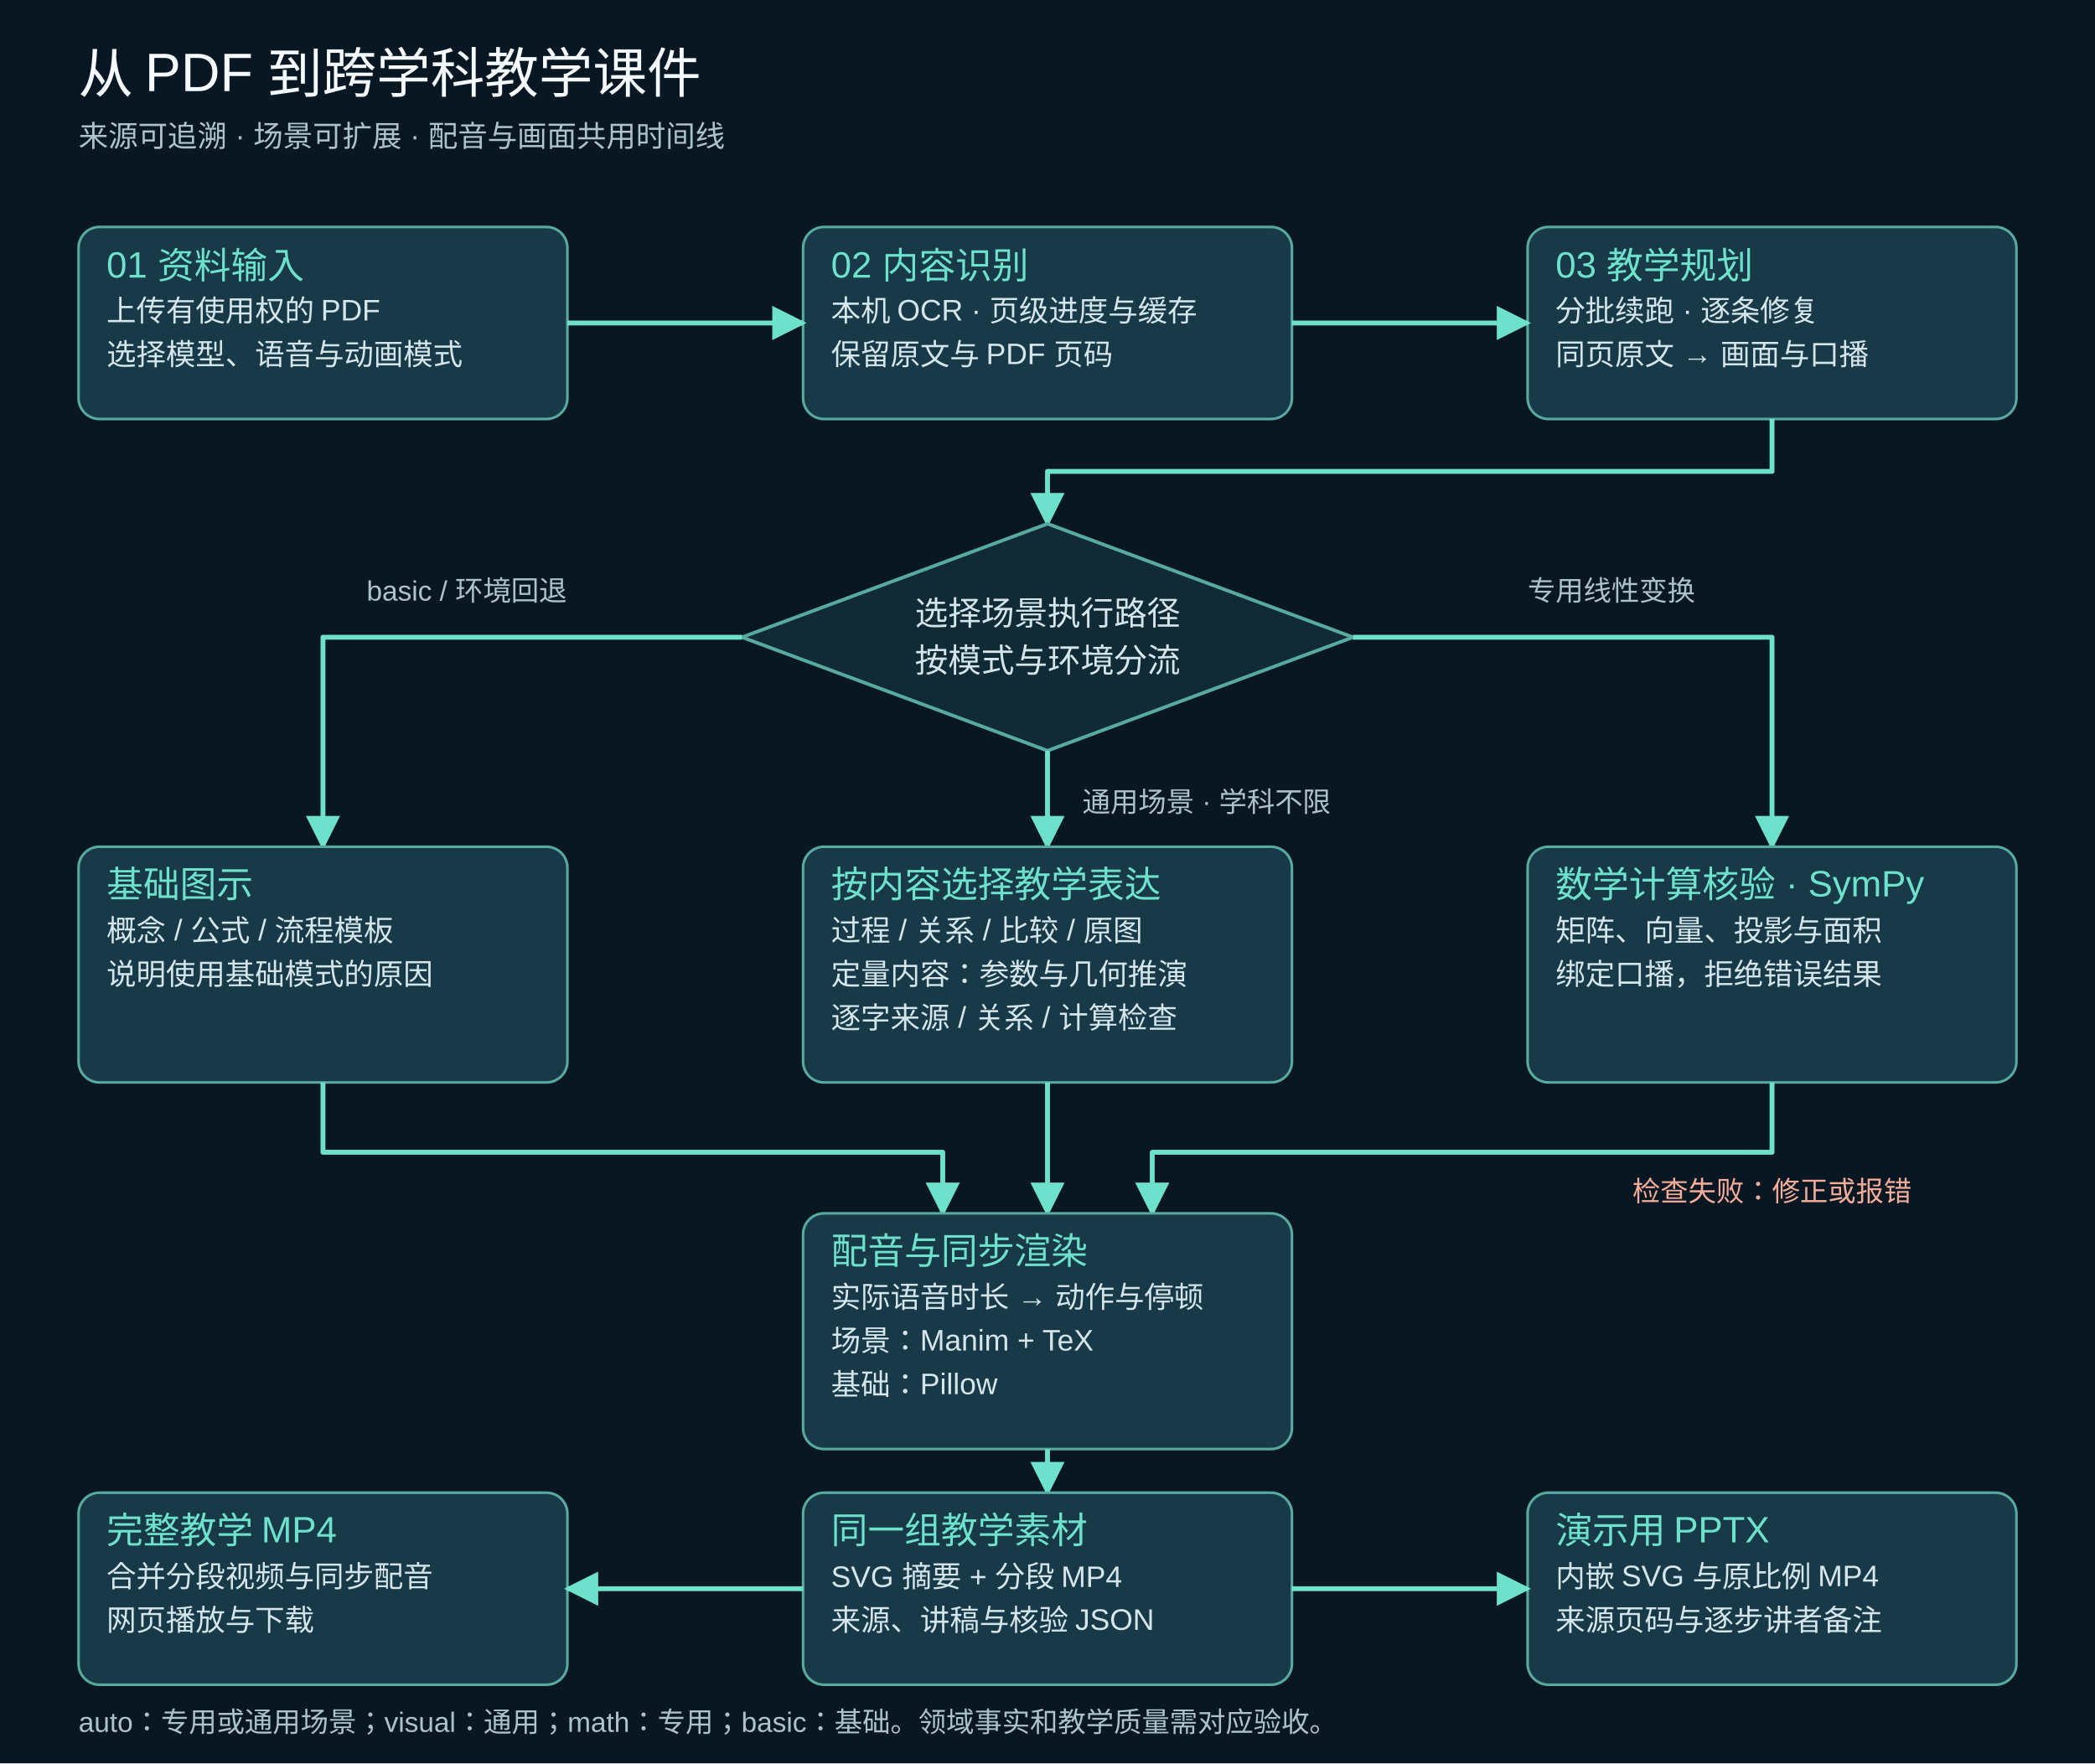
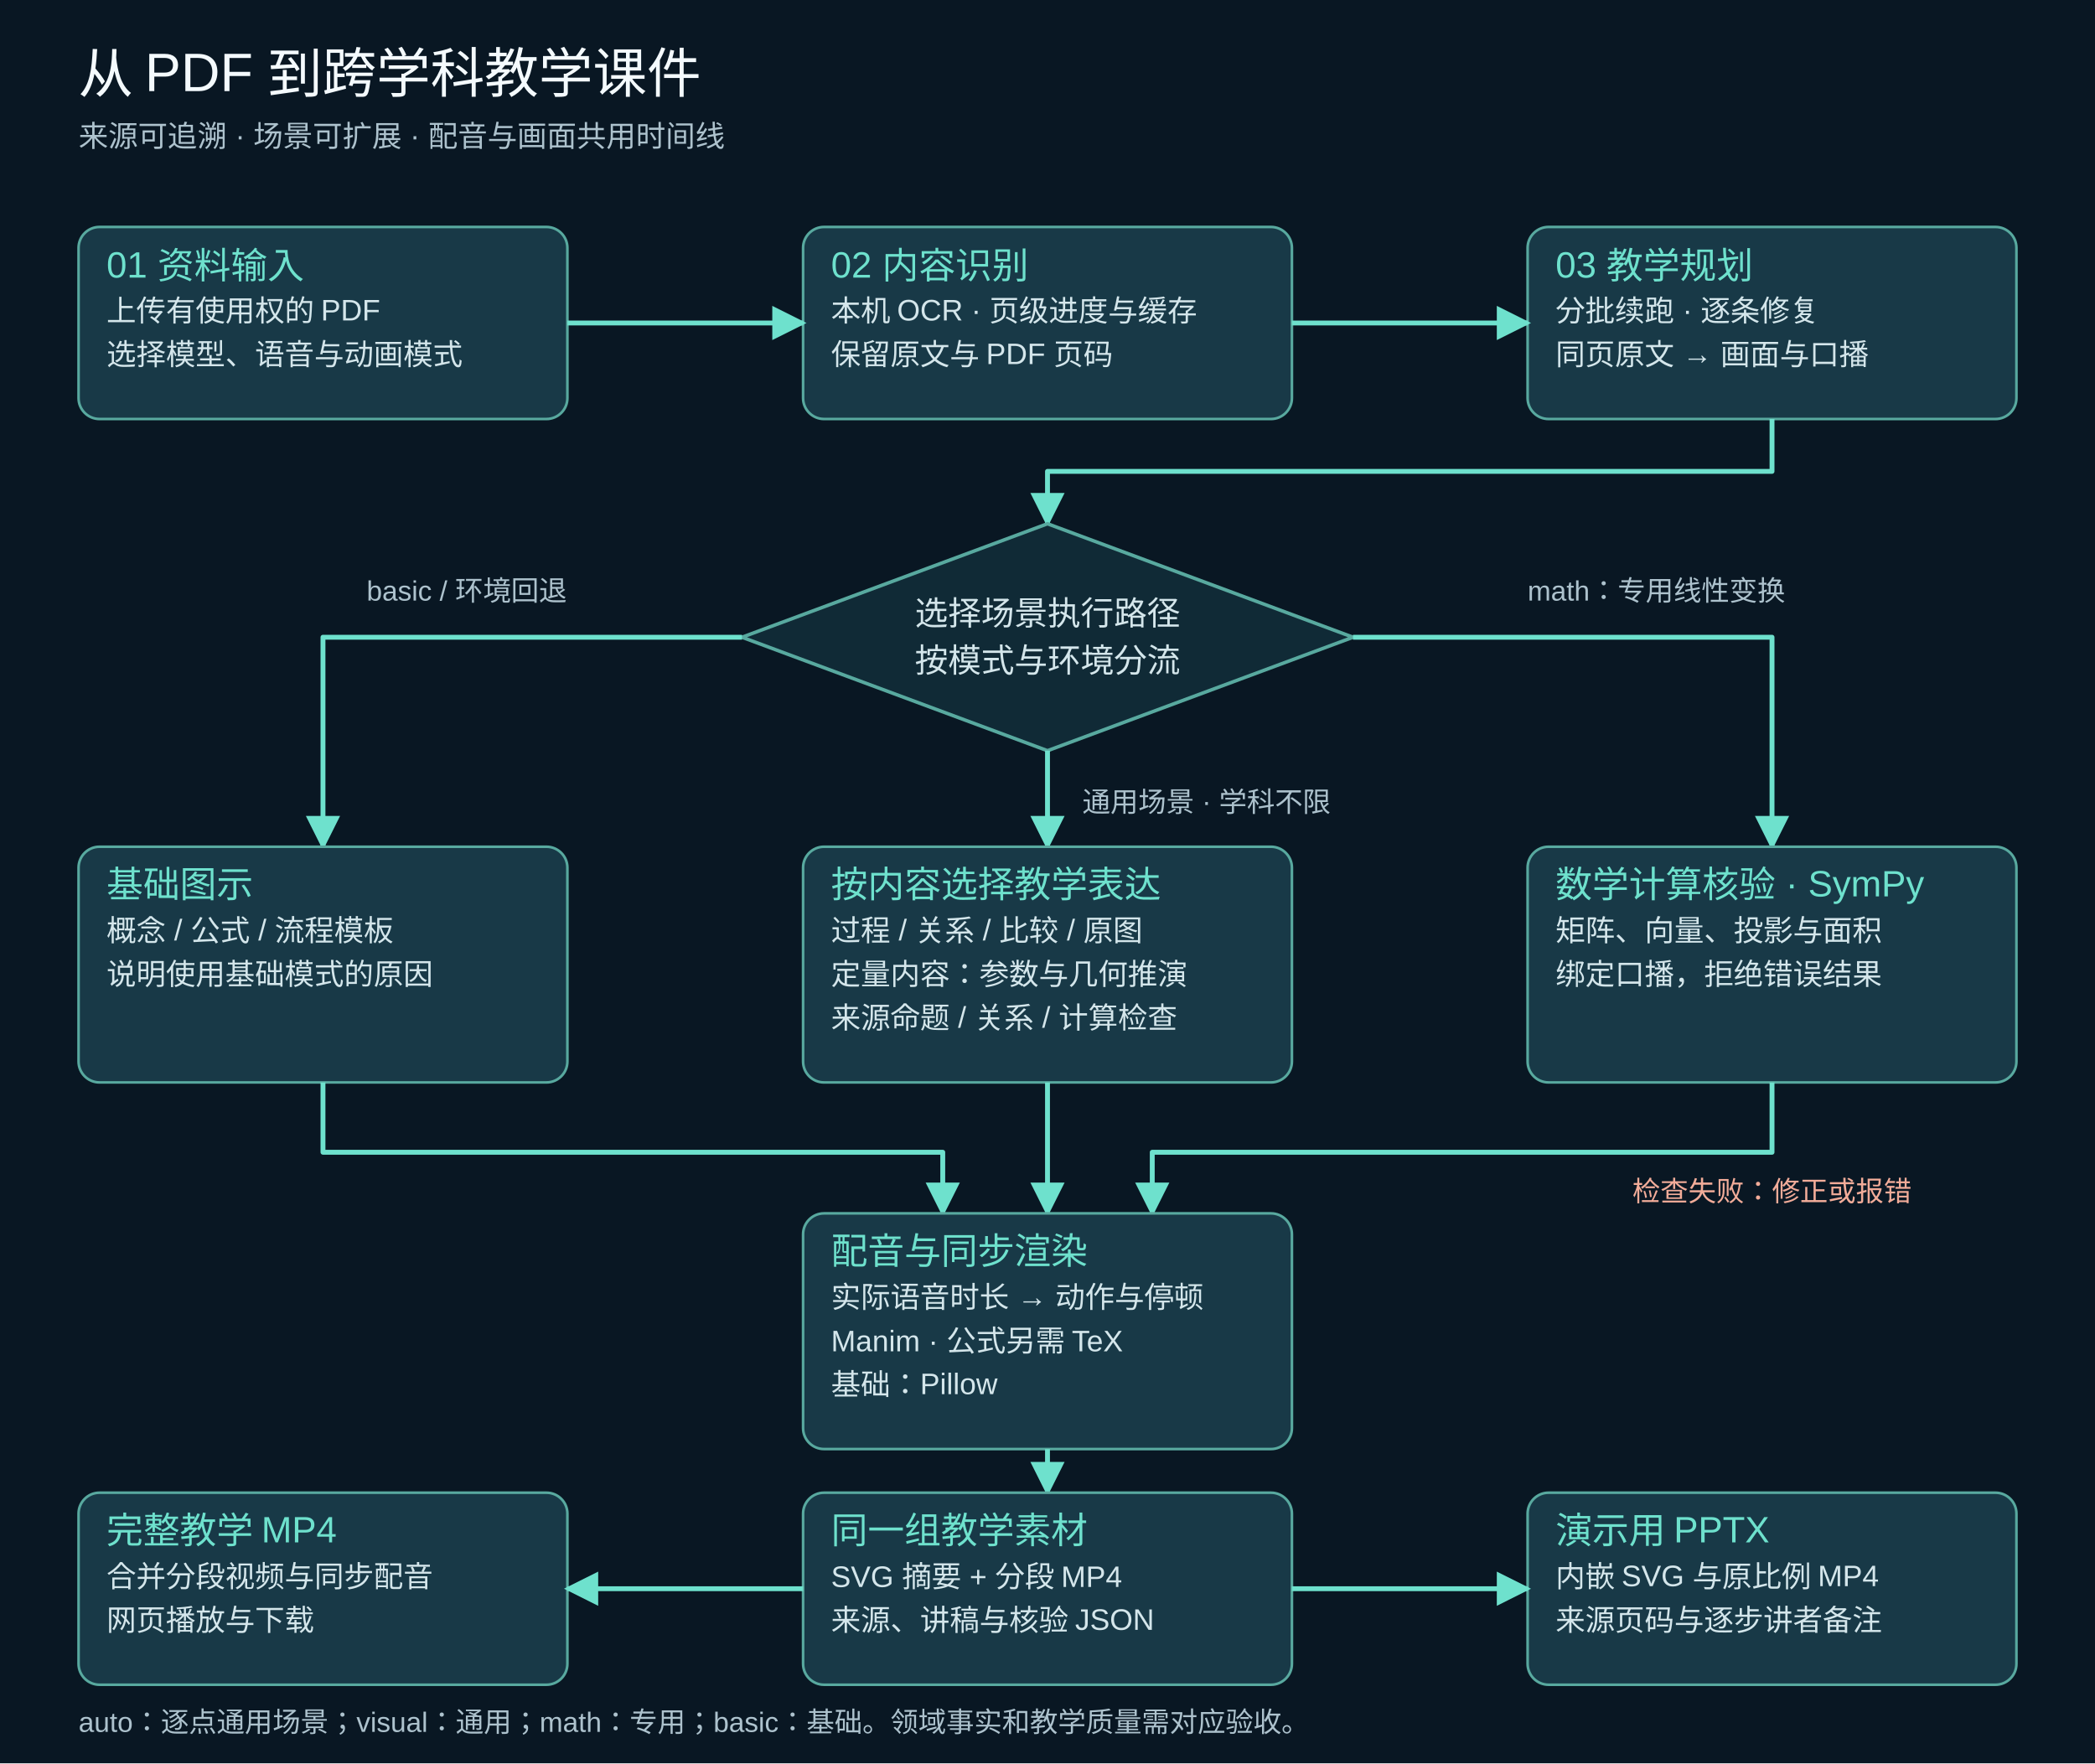
<svg xmlns="http://www.w3.org/2000/svg" width="1200" height="1010" viewBox="0 0 1200 1010" role="img" aria-labelledby="title desc">
  <defs>
    <marker id="arrow" viewBox="0 0 10 10" refX="9" refY="5" markerWidth="7" markerHeight="7" orient="auto">
      <path d="M 0 0 L 10 5 L 0 10 Z" fill="#6EE1CD" />
    </marker>
  </defs>
  <rect width="1200" height="1010" fill="#091723" />
  <text x="45" y="53" fill="#F4FAFD" font-family="Microsoft YaHei,Arial,sans-serif" font-size="31" text-anchor="start">从 PDF 到跨学科教学课件</text>
  <text x="45" y="84" fill="#ADC2CD" font-family="Microsoft YaHei,Arial,sans-serif" font-size="17" text-anchor="start">来源可追溯 · 场景可扩展 · 配音与画面共用时间线</text>
  <rect x="45" y="130" width="280" height="110" rx="12" fill="#183947" stroke="#58A99F" stroke-width="1.5" />
  <text x="61" y="159" fill="#6EE1CD" font-family="Microsoft YaHei,Arial,sans-serif" font-size="21" text-anchor="start">01 资料输入</text>
  <text x="61" y="184" fill="#D4E6EB" font-family="Microsoft YaHei,Arial,sans-serif" font-size="17" text-anchor="start">上传有使用权的 PDF</text>
  <text x="61" y="209" fill="#D4E6EB" font-family="Microsoft YaHei,Arial,sans-serif" font-size="17" text-anchor="start">选择模型、语音与动画模式</text>
  <rect x="460" y="130" width="280" height="110" rx="12" fill="#183947" stroke="#58A99F" stroke-width="1.5" />
  <text x="476" y="159" fill="#6EE1CD" font-family="Microsoft YaHei,Arial,sans-serif" font-size="21" text-anchor="start">02 内容识别</text>
  <text x="476" y="184" fill="#D4E6EB" font-family="Microsoft YaHei,Arial,sans-serif" font-size="17" text-anchor="start">本机 OCR · 页级进度与缓存</text>
  <text x="476" y="209" fill="#D4E6EB" font-family="Microsoft YaHei,Arial,sans-serif" font-size="17" text-anchor="start">保留原文与 PDF 页码</text>
  <rect x="875" y="130" width="280" height="110" rx="12" fill="#183947" stroke="#58A99F" stroke-width="1.5" />
  <text x="891" y="159" fill="#6EE1CD" font-family="Microsoft YaHei,Arial,sans-serif" font-size="21" text-anchor="start">03 教学规划</text>
  <text x="891" y="184" fill="#D4E6EB" font-family="Microsoft YaHei,Arial,sans-serif" font-size="17" text-anchor="start">分批续跑 · 逐条修复</text>
  <text x="891" y="209" fill="#D4E6EB" font-family="Microsoft YaHei,Arial,sans-serif" font-size="17" text-anchor="start">同页原文 → 画面与口播</text>
  <path d="M 325 185 H 460" fill="none" stroke="#6EE1CD" stroke-width="2.8" stroke-linejoin="round" marker-end="url(#arrow)" />
  <path d="M 740 185 H 875" fill="none" stroke="#6EE1CD" stroke-width="2.8" stroke-linejoin="round" marker-end="url(#arrow)" />
  <path d="M 1015 240 V 270 H 600 V 300" fill="none" stroke="#6EE1CD" stroke-width="2.8" stroke-linejoin="round" marker-end="url(#arrow)" />
  <path d="M 600 300 L 775 365 L 600 430 L 425 365 Z" fill="#102A36" stroke="#58A99F" stroke-width="2" />
  <text x="600" y="358" fill="#D4E6EB" font-family="Microsoft YaHei,Arial,sans-serif" font-size="19" text-anchor="middle">选择场景执行路径</text>
  <text x="600" y="385" fill="#D4E6EB" font-family="Microsoft YaHei,Arial,sans-serif" font-size="19" text-anchor="middle">按模式与环境分流</text>
  <path d="M 425 365 H 185 V 485" fill="none" stroke="#6EE1CD" stroke-width="2.8" stroke-linejoin="round" marker-end="url(#arrow)" />
  <text x="210" y="344" fill="#ADC2CD" font-family="Microsoft YaHei,Arial,sans-serif" font-size="16" text-anchor="start">basic / 环境回退</text>
  <path d="M 775 365 H 1015 V 485" fill="none" stroke="#6EE1CD" stroke-width="2.8" stroke-linejoin="round" marker-end="url(#arrow)" />
-   <text x="875" y="344" fill="#ADC2CD" font-family="Microsoft YaHei,Arial,sans-serif" font-size="16" text-anchor="start">专用线性变换</text>
+   <text x="875" y="344" fill="#ADC2CD" font-family="Microsoft YaHei,Arial,sans-serif" font-size="16" text-anchor="start">math：专用线性变换</text>
  <path d="M 600 430 V 485" fill="none" stroke="#6EE1CD" stroke-width="2.8" stroke-linejoin="round" marker-end="url(#arrow)" />
  <text x="620" y="465" fill="#ADC2CD" font-family="Microsoft YaHei,Arial,sans-serif" font-size="16" text-anchor="start">通用场景 · 学科不限</text>
  <rect x="45" y="485" width="280" height="135" rx="12" fill="#183947" stroke="#58A99F" stroke-width="1.5" />
  <text x="61" y="514" fill="#6EE1CD" font-family="Microsoft YaHei,Arial,sans-serif" font-size="21" text-anchor="start">基础图示</text>
  <text x="61" y="539" fill="#D4E6EB" font-family="Microsoft YaHei,Arial,sans-serif" font-size="17" text-anchor="start">概念 / 公式 / 流程模板</text>
  <text x="61" y="564" fill="#D4E6EB" font-family="Microsoft YaHei,Arial,sans-serif" font-size="17" text-anchor="start">说明使用基础模式的原因</text>
  <rect x="875" y="485" width="280" height="135" rx="12" fill="#183947" stroke="#58A99F" stroke-width="1.5" />
  <text x="891" y="514" fill="#6EE1CD" font-family="Microsoft YaHei,Arial,sans-serif" font-size="21" text-anchor="start">数学计算核验 · SymPy</text>
  <text x="891" y="539" fill="#D4E6EB" font-family="Microsoft YaHei,Arial,sans-serif" font-size="17" text-anchor="start">矩阵、向量、投影与面积</text>
  <text x="891" y="564" fill="#D4E6EB" font-family="Microsoft YaHei,Arial,sans-serif" font-size="17" text-anchor="start">绑定口播，拒绝错误结果</text>
  <rect x="460" y="485" width="280" height="135" rx="12" fill="#183947" stroke="#58A99F" stroke-width="1.5" />
  <text x="476" y="514" fill="#6EE1CD" font-family="Microsoft YaHei,Arial,sans-serif" font-size="21" text-anchor="start">按内容选择教学表达</text>
  <text x="476" y="539" fill="#D4E6EB" font-family="Microsoft YaHei,Arial,sans-serif" font-size="17" text-anchor="start">过程 / 关系 / 比较 / 原图</text>
  <text x="476" y="564" fill="#D4E6EB" font-family="Microsoft YaHei,Arial,sans-serif" font-size="17" text-anchor="start">定量内容：参数与几何推演</text>
-   <text x="476" y="589" fill="#D4E6EB" font-family="Microsoft YaHei,Arial,sans-serif" font-size="17" text-anchor="start">逐字来源 / 关系 / 计算检查</text>
+   <text x="476" y="589" fill="#D4E6EB" font-family="Microsoft YaHei,Arial,sans-serif" font-size="17" text-anchor="start">来源命题 / 关系 / 计算检查</text>
  <path d="M 185 620 V 660 H 540 V 695" fill="none" stroke="#6EE1CD" stroke-width="2.8" stroke-linejoin="round" marker-end="url(#arrow)" />
  <path d="M 1015 620 V 660 H 660 V 695" fill="none" stroke="#6EE1CD" stroke-width="2.8" stroke-linejoin="round" marker-end="url(#arrow)" />
  <path d="M 600 620 V 695" fill="none" stroke="#6EE1CD" stroke-width="2.8" stroke-linejoin="round" marker-end="url(#arrow)" />
  <rect x="460" y="695" width="280" height="135" rx="12" fill="#183947" stroke="#58A99F" stroke-width="1.5" />
  <text x="476" y="724" fill="#6EE1CD" font-family="Microsoft YaHei,Arial,sans-serif" font-size="21" text-anchor="start">配音与同步渲染</text>
  <text x="476" y="749" fill="#D4E6EB" font-family="Microsoft YaHei,Arial,sans-serif" font-size="17" text-anchor="start">实际语音时长 → 动作与停顿</text>
-   <text x="476" y="774" fill="#D4E6EB" font-family="Microsoft YaHei,Arial,sans-serif" font-size="17" text-anchor="start">场景：Manim + TeX</text>
+   <text x="476" y="774" fill="#D4E6EB" font-family="Microsoft YaHei,Arial,sans-serif" font-size="17" text-anchor="start">Manim · 公式另需 TeX</text>
  <text x="476" y="799" fill="#D4E6EB" font-family="Microsoft YaHei,Arial,sans-serif" font-size="17" text-anchor="start">基础：Pillow</text>
  <text x="1015" y="688" fill="#F2AC99" font-family="Microsoft YaHei,Arial,sans-serif" font-size="16" text-anchor="middle">检查失败：修正或报错</text>
  <path d="M 600 830 V 855" fill="none" stroke="#6EE1CD" stroke-width="2.8" stroke-linejoin="round" marker-end="url(#arrow)" />
  <rect x="460" y="855" width="280" height="110" rx="12" fill="#183947" stroke="#58A99F" stroke-width="1.5" />
  <text x="476" y="884" fill="#6EE1CD" font-family="Microsoft YaHei,Arial,sans-serif" font-size="21" text-anchor="start">同一组教学素材</text>
  <text x="476" y="909" fill="#D4E6EB" font-family="Microsoft YaHei,Arial,sans-serif" font-size="17" text-anchor="start">SVG 摘要 + 分段 MP4</text>
  <text x="476" y="934" fill="#D4E6EB" font-family="Microsoft YaHei,Arial,sans-serif" font-size="17" text-anchor="start">来源、讲稿与核验 JSON</text>
  <rect x="45" y="855" width="280" height="110" rx="12" fill="#183947" stroke="#58A99F" stroke-width="1.5" />
  <text x="61" y="884" fill="#6EE1CD" font-family="Microsoft YaHei,Arial,sans-serif" font-size="21" text-anchor="start">完整教学 MP4</text>
  <text x="61" y="909" fill="#D4E6EB" font-family="Microsoft YaHei,Arial,sans-serif" font-size="17" text-anchor="start">合并分段视频与同步配音</text>
  <text x="61" y="934" fill="#D4E6EB" font-family="Microsoft YaHei,Arial,sans-serif" font-size="17" text-anchor="start">网页播放与下载</text>
  <rect x="875" y="855" width="280" height="110" rx="12" fill="#183947" stroke="#58A99F" stroke-width="1.5" />
  <text x="891" y="884" fill="#6EE1CD" font-family="Microsoft YaHei,Arial,sans-serif" font-size="21" text-anchor="start">演示用 PPTX</text>
  <text x="891" y="909" fill="#D4E6EB" font-family="Microsoft YaHei,Arial,sans-serif" font-size="17" text-anchor="start">内嵌 SVG 与原比例 MP4</text>
  <text x="891" y="934" fill="#D4E6EB" font-family="Microsoft YaHei,Arial,sans-serif" font-size="17" text-anchor="start">来源页码与逐步讲者备注</text>
  <path d="M 460 910 H 325" fill="none" stroke="#6EE1CD" stroke-width="2.8" stroke-linejoin="round" marker-end="url(#arrow)" />
  <path d="M 740 910 H 875" fill="none" stroke="#6EE1CD" stroke-width="2.8" stroke-linejoin="round" marker-end="url(#arrow)" />
-   <text x="45" y="992" fill="#ADC2CD" font-family="Microsoft YaHei,Arial,sans-serif" font-size="16" text-anchor="start">auto：专用或通用场景；visual：通用；math：专用；basic：基础。领域事实和教学质量需对应验收。</text>
+   <text x="45" y="992" fill="#ADC2CD" font-family="Microsoft YaHei,Arial,sans-serif" font-size="16" text-anchor="start">auto：逐点通用场景；visual：通用；math：专用；basic：基础。领域事实和教学质量需对应验收。</text>
</svg>
